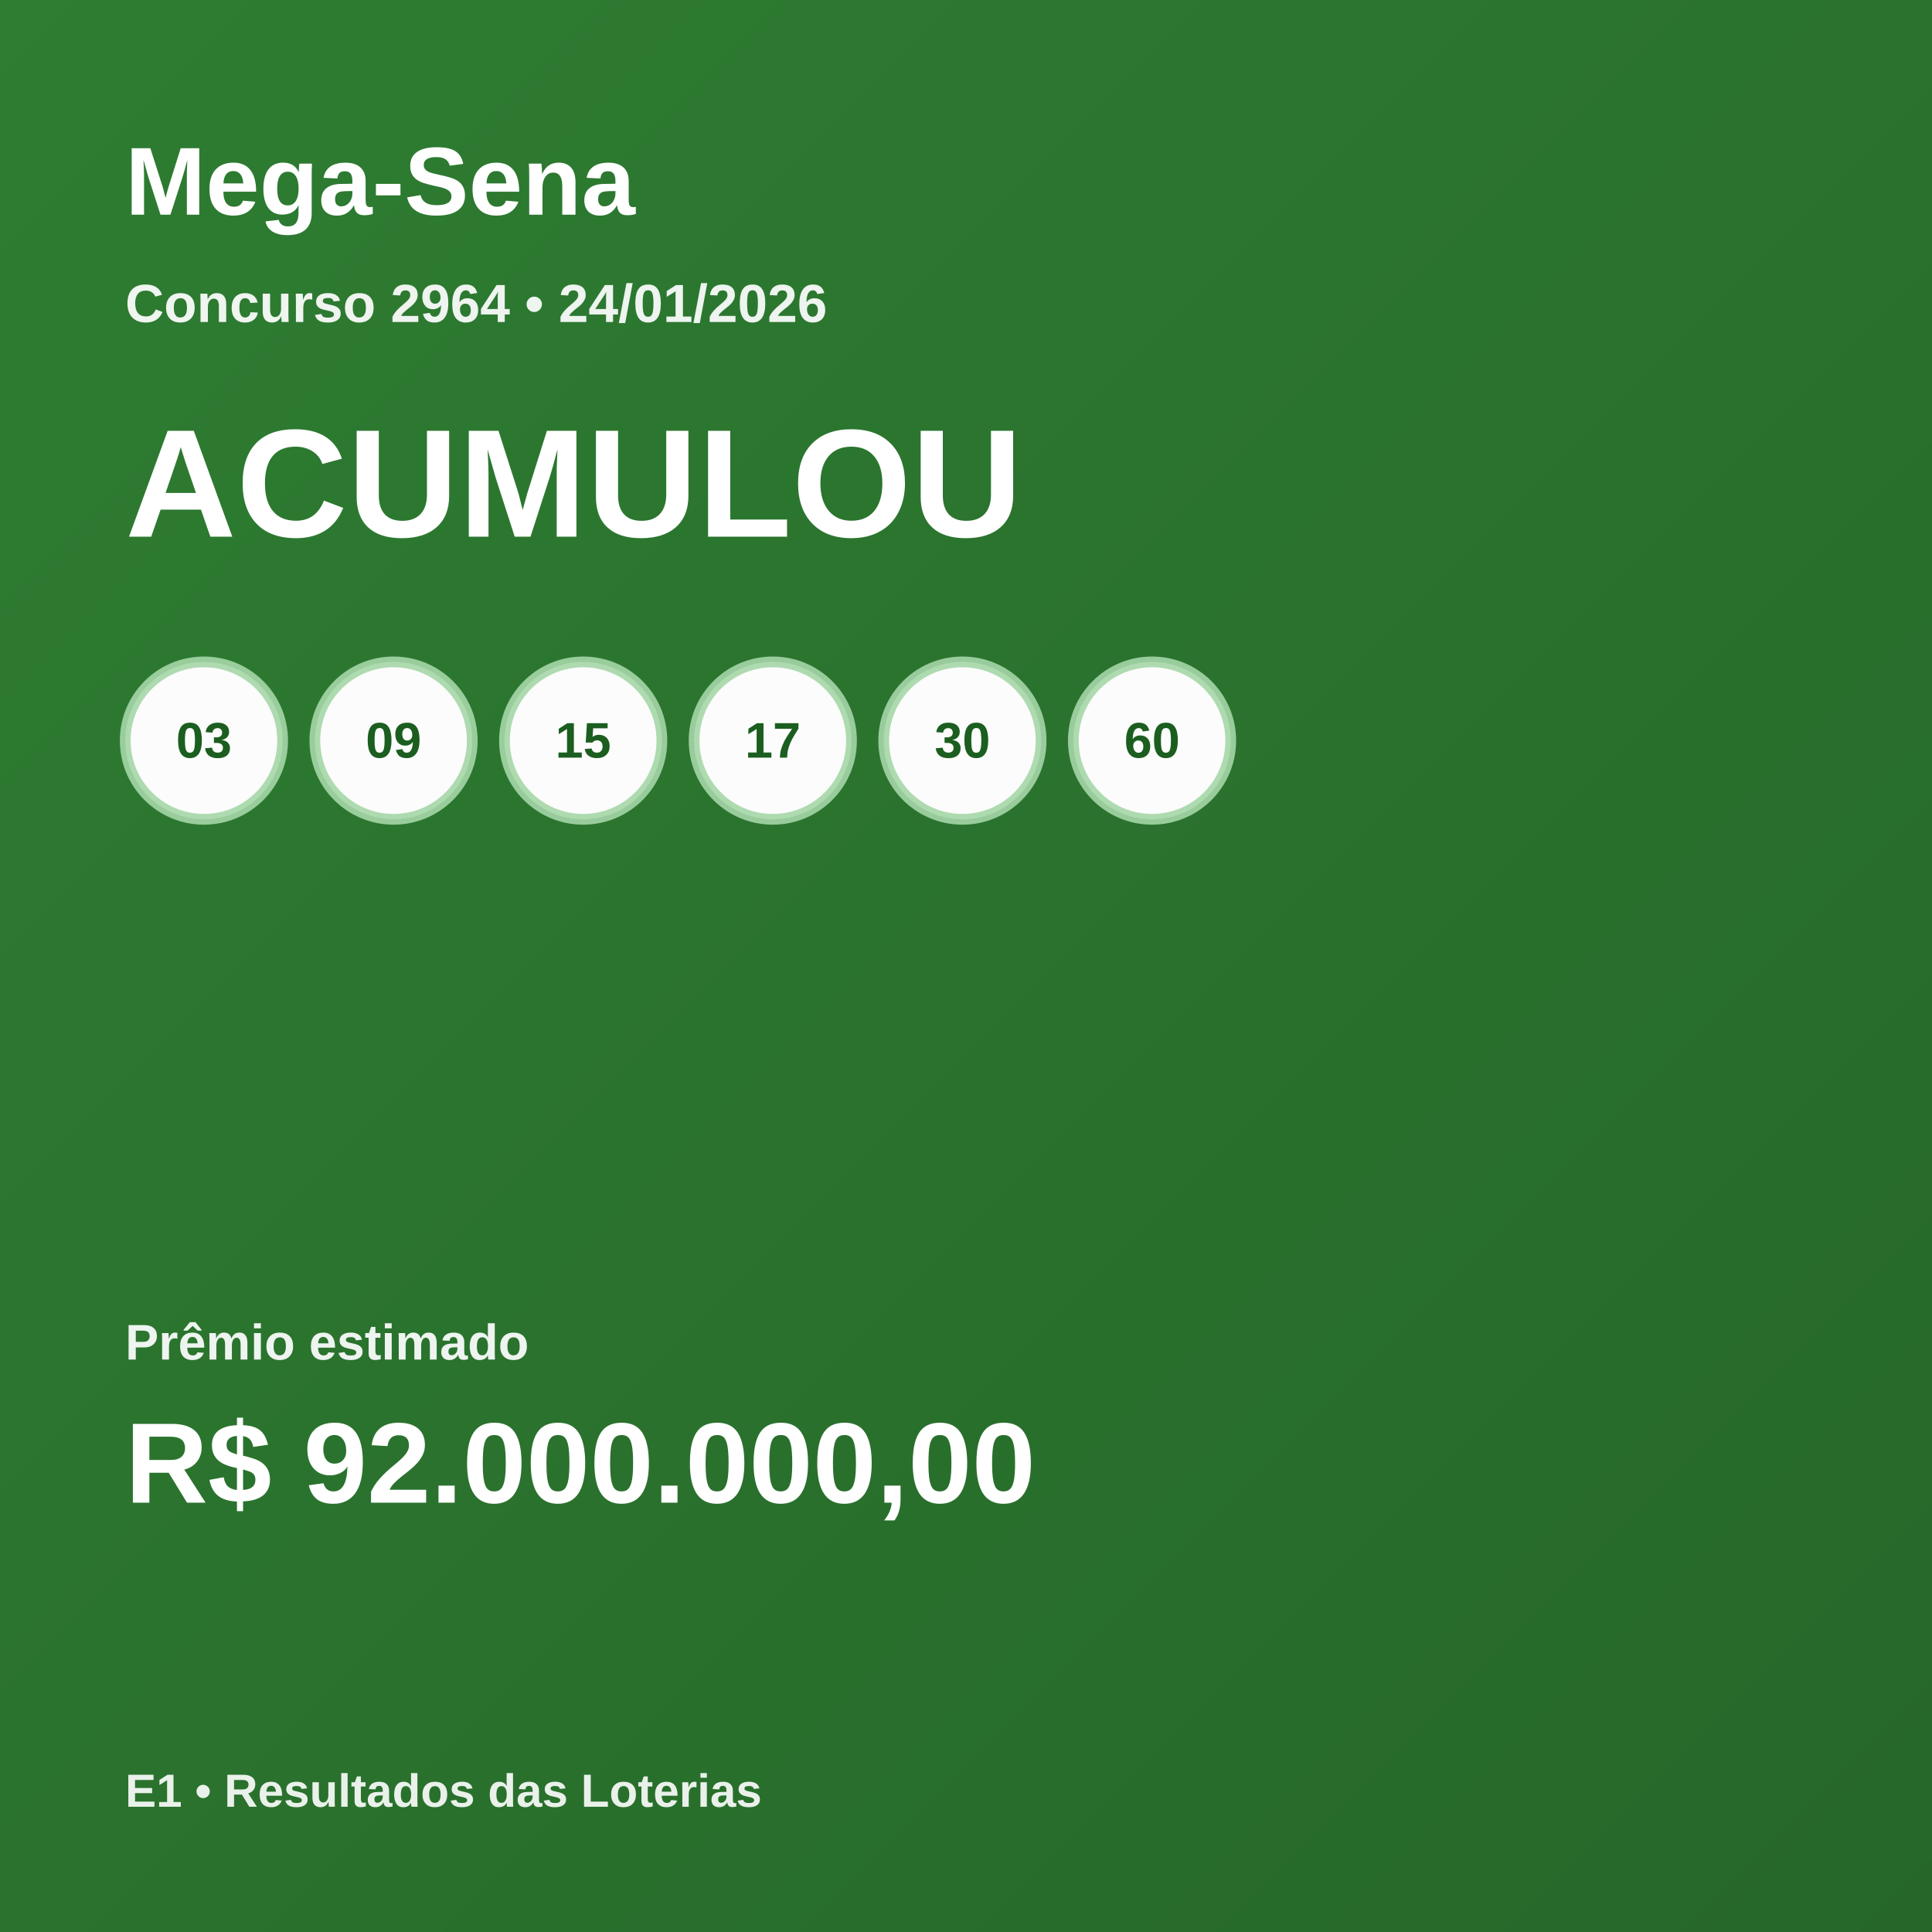
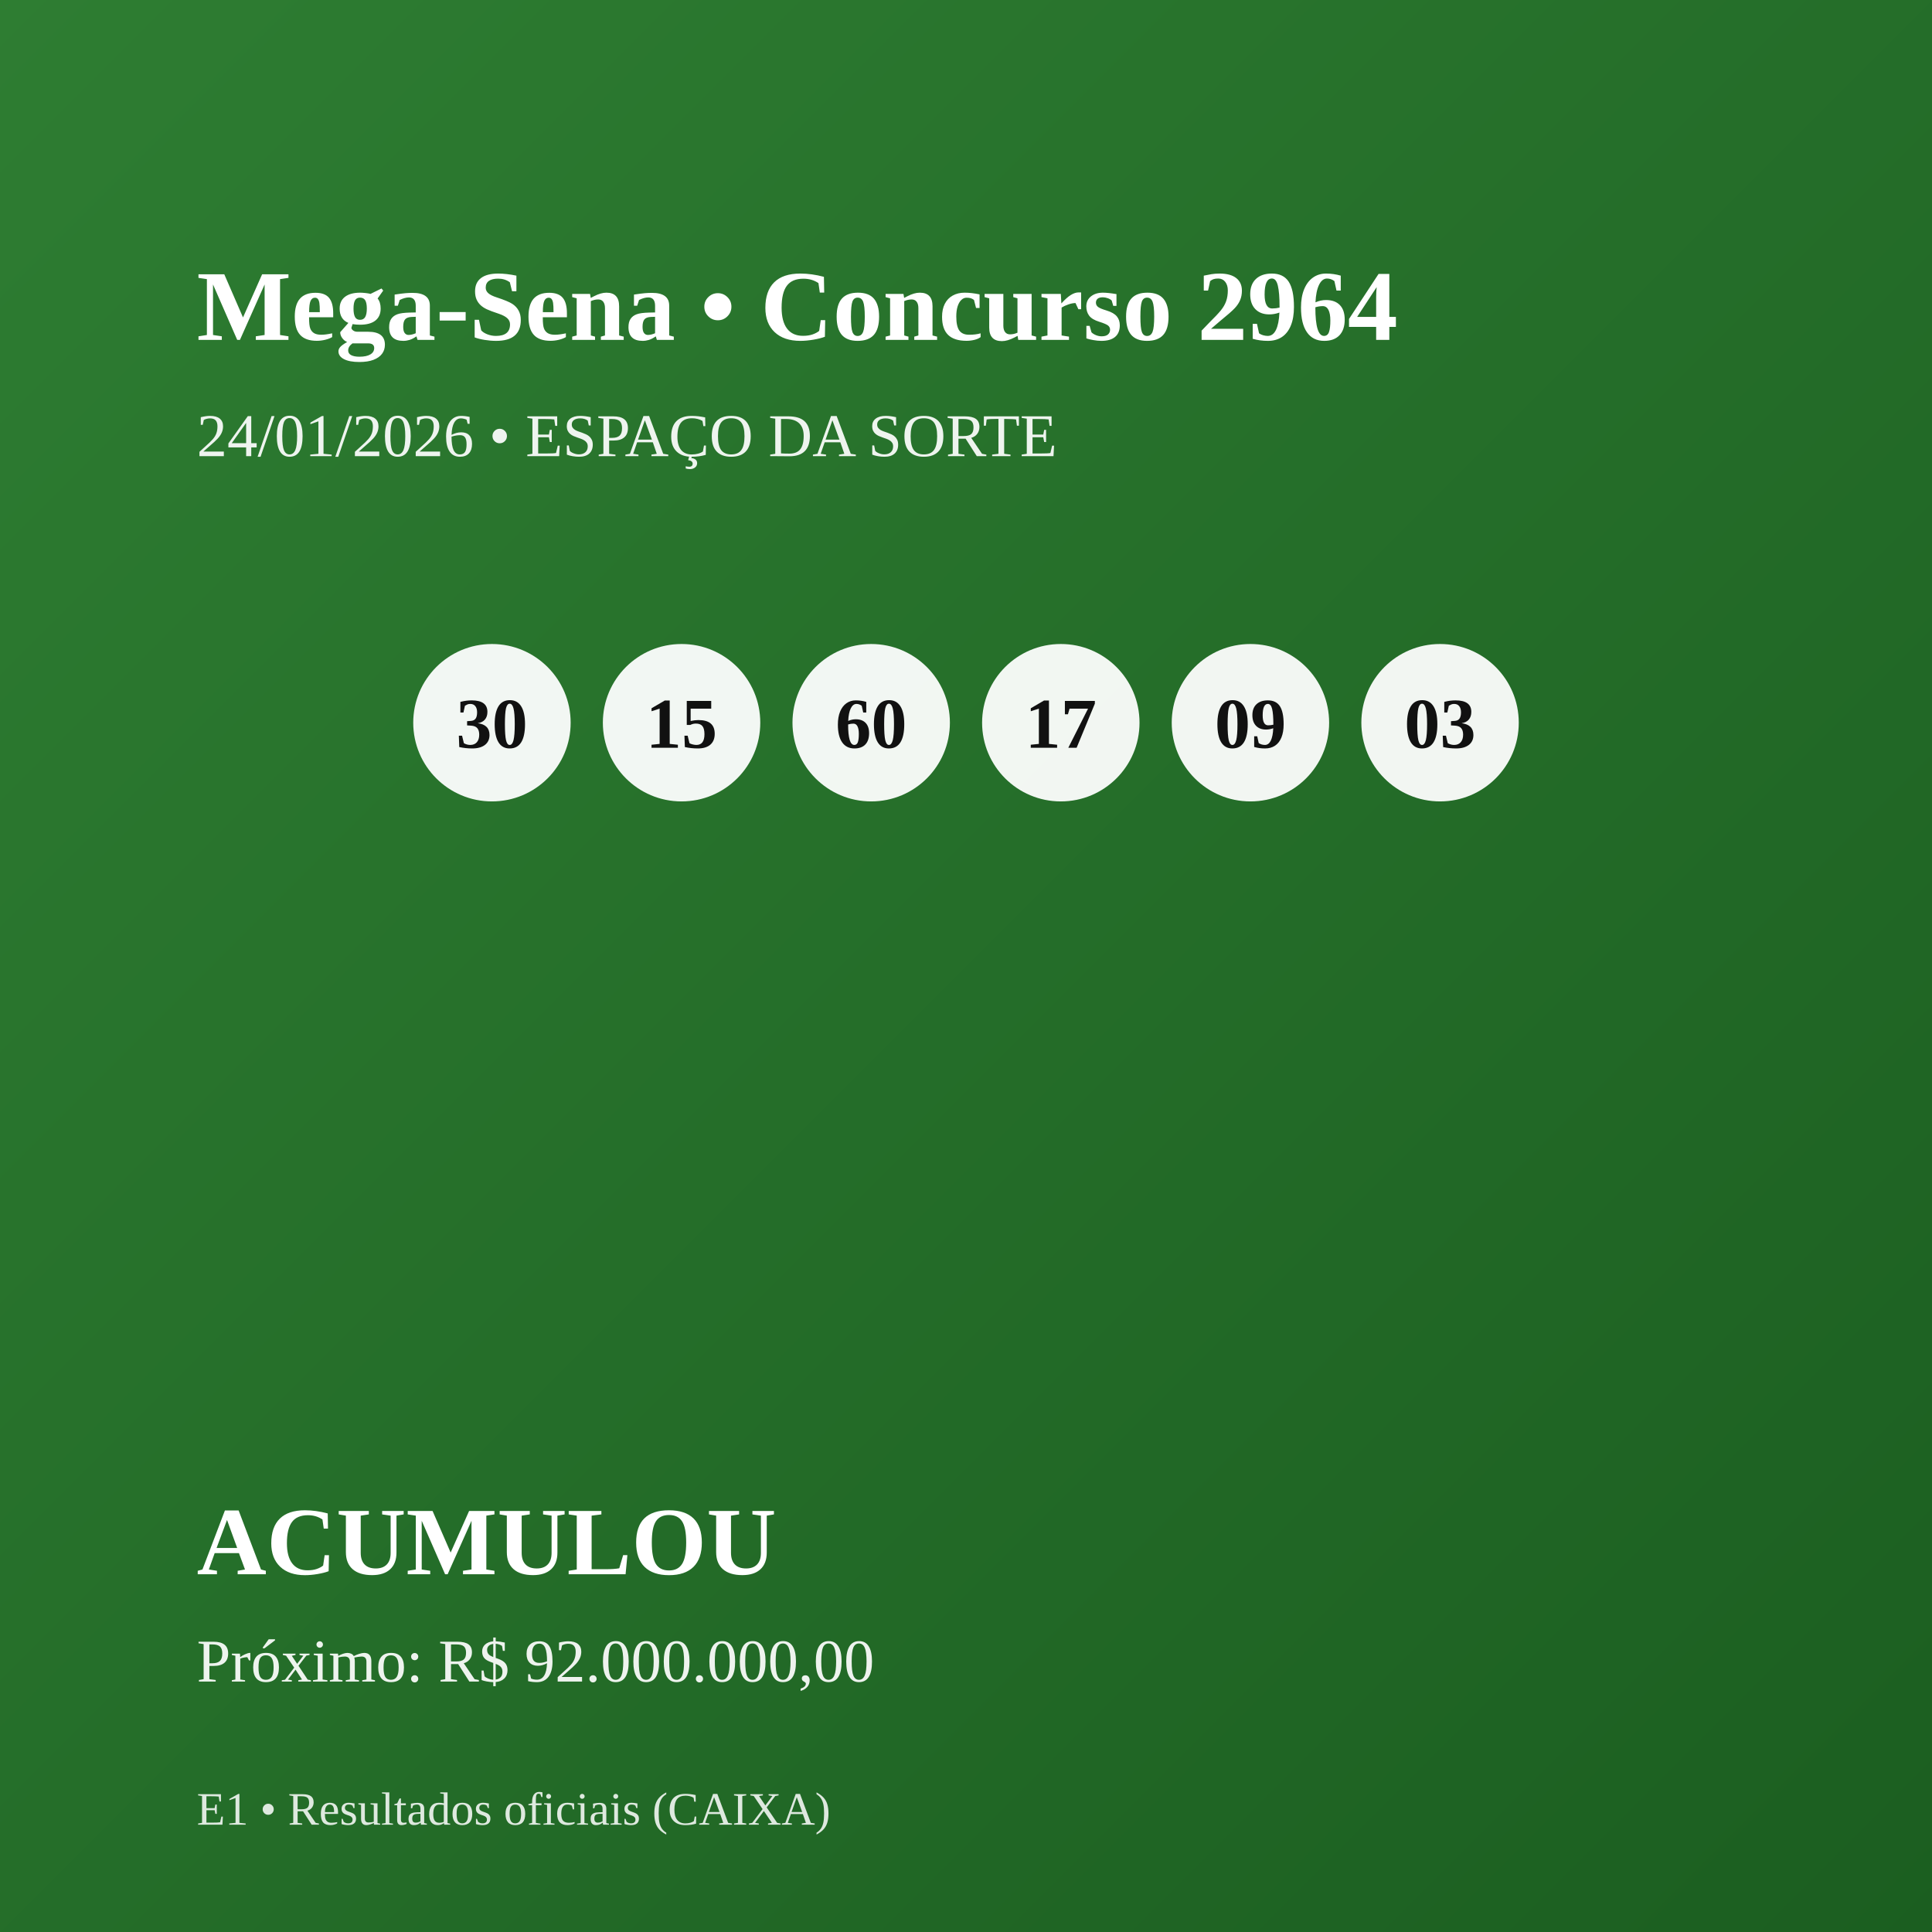
<svg xmlns="http://www.w3.org/2000/svg" width="1080" height="1080" viewBox="0 0 1080 1080">
  <defs>
    <linearGradient id="bg" x1="0" y1="0" x2="1" y2="1">
      <stop offset="0" stop-color="#2E7D32" />
-       <stop offset="1" stop-color="#266729" />
+       <stop offset="1" stop-color="#1B5E20" />
    </linearGradient>
  </defs>
  <rect width="1080" height="1080" fill="url(#bg)" />
-   <text x="70" y="120" font-family="Poppins, Arial, sans-serif" font-size="54" font-weight="900" fill="#FFFFFF">
-     Mega-Sena
-   </text>
-   <text x="70" y="180" font-family="Poppins, Arial, sans-serif" font-size="30" font-weight="700" fill="#FFFFFF" opacity="0.92">
-     Concurso 2964 • 24/01/2026
-   </text>
-   <text x="70" y="300" font-family="Poppins, Arial, sans-serif" font-size="86" font-weight="900" fill="#FFFFFF">
-     ACUMULOU
-   </text>
-   <g>
-     <circle cx="114" cy="414" r="44" fill="#FFFFFF" opacity="0.98" />
-     <circle cx="114" cy="414" r="44" fill="none" stroke="#A5D6A7" stroke-width="6" opacity="0.9" />
-     <text x="114" y="423.52" text-anchor="middle" font-family="Poppins, Arial, sans-serif" font-size="28" font-weight="800" fill="#1B5E20">
-           03
-         </text>
-   </g>
-   <g>
-     <circle cx="220" cy="414" r="44" fill="#FFFFFF" opacity="0.98" />
-     <circle cx="220" cy="414" r="44" fill="none" stroke="#A5D6A7" stroke-width="6" opacity="0.9" />
-     <text x="220" y="423.52" text-anchor="middle" font-family="Poppins, Arial, sans-serif" font-size="28" font-weight="800" fill="#1B5E20">
-           09
-         </text>
-   </g>
-   <g>
-     <circle cx="326" cy="414" r="44" fill="#FFFFFF" opacity="0.98" />
-     <circle cx="326" cy="414" r="44" fill="none" stroke="#A5D6A7" stroke-width="6" opacity="0.9" />
-     <text x="326" y="423.52" text-anchor="middle" font-family="Poppins, Arial, sans-serif" font-size="28" font-weight="800" fill="#1B5E20">
-           15
-         </text>
-   </g>
-   <g>
-     <circle cx="432" cy="414" r="44" fill="#FFFFFF" opacity="0.98" />
-     <circle cx="432" cy="414" r="44" fill="none" stroke="#A5D6A7" stroke-width="6" opacity="0.9" />
-     <text x="432" y="423.52" text-anchor="middle" font-family="Poppins, Arial, sans-serif" font-size="28" font-weight="800" fill="#1B5E20">
-           17
-         </text>
-   </g>
-   <g>
-     <circle cx="538" cy="414" r="44" fill="#FFFFFF" opacity="0.98" />
-     <circle cx="538" cy="414" r="44" fill="none" stroke="#A5D6A7" stroke-width="6" opacity="0.9" />
-     <text x="538" y="423.52" text-anchor="middle" font-family="Poppins, Arial, sans-serif" font-size="28" font-weight="800" fill="#1B5E20">
-           30
-         </text>
-   </g>
-   <g>
-     <circle cx="644" cy="414" r="44" fill="#FFFFFF" opacity="0.98" />
-     <circle cx="644" cy="414" r="44" fill="none" stroke="#A5D6A7" stroke-width="6" opacity="0.9" />
-     <text x="644" y="423.52" text-anchor="middle" font-family="Poppins, Arial, sans-serif" font-size="28" font-weight="800" fill="#1B5E20">
-           60
-         </text>
-   </g>
-   <text x="70" y="760" font-family="Poppins, Arial, sans-serif" font-size="28" font-weight="700" fill="#FFFFFF" opacity="0.92">
-     Prêmio estimado
-   </text>
-   <text x="70" y="840" font-family="Poppins, Arial, sans-serif" font-size="64" font-weight="900" fill="#FFFFFF">
-     R$ 92.000.000,00
-   </text>
-   <text x="70" y="1010" font-family="Poppins, Arial, sans-serif" font-size="26" font-weight="600" fill="#FFFFFF" opacity="0.9">
-     E1 • Resultados das Loterias
-   </text>
+   <text x="110" y="190" fill="#fff" font-size="56" font-weight="900">Mega-Sena • Concurso 2964</text>
+   <text x="110" y="255" fill="rgba(255,255,255,0.92)" font-size="34">24/01/2026 • ESPAÇO DA SORTE</text>
+   <circle cx="275" cy="404" r="44" fill="rgba(255,255,255,0.94)" />
+   <text x="275" y="418" text-anchor="middle" font-size="40" font-weight="900" fill="#111">30</text>
+   <circle cx="381" cy="404" r="44" fill="rgba(255,255,255,0.94)" />
+   <text x="381" y="418" text-anchor="middle" font-size="40" font-weight="900" fill="#111">15</text>
+   <circle cx="487" cy="404" r="44" fill="rgba(255,255,255,0.94)" />
+   <text x="487" y="418" text-anchor="middle" font-size="40" font-weight="900" fill="#111">60</text>
+   <circle cx="593" cy="404" r="44" fill="rgba(255,255,255,0.94)" />
+   <text x="593" y="418" text-anchor="middle" font-size="40" font-weight="900" fill="#111">17</text>
+   <circle cx="699" cy="404" r="44" fill="rgba(255,255,255,0.94)" />
+   <text x="699" y="418" text-anchor="middle" font-size="40" font-weight="900" fill="#111">09</text>
+   <circle cx="805" cy="404" r="44" fill="rgba(255,255,255,0.94)" />
+   <text x="805" y="418" text-anchor="middle" font-size="40" font-weight="900" fill="#111">03</text>
+   <text x="110" y="880" fill="#fff" font-size="54" font-weight="900">ACUMULOU</text>
+   <text x="110" y="940" fill="rgba(255,255,255,0.92)" font-size="34">Próximo: R$ 92.000.000,00</text>
+   <text x="110" y="1020" fill="rgba(255,255,255,0.85)" font-size="26">E1 • Resultados oficiais (CAIXA)</text>
</svg>
